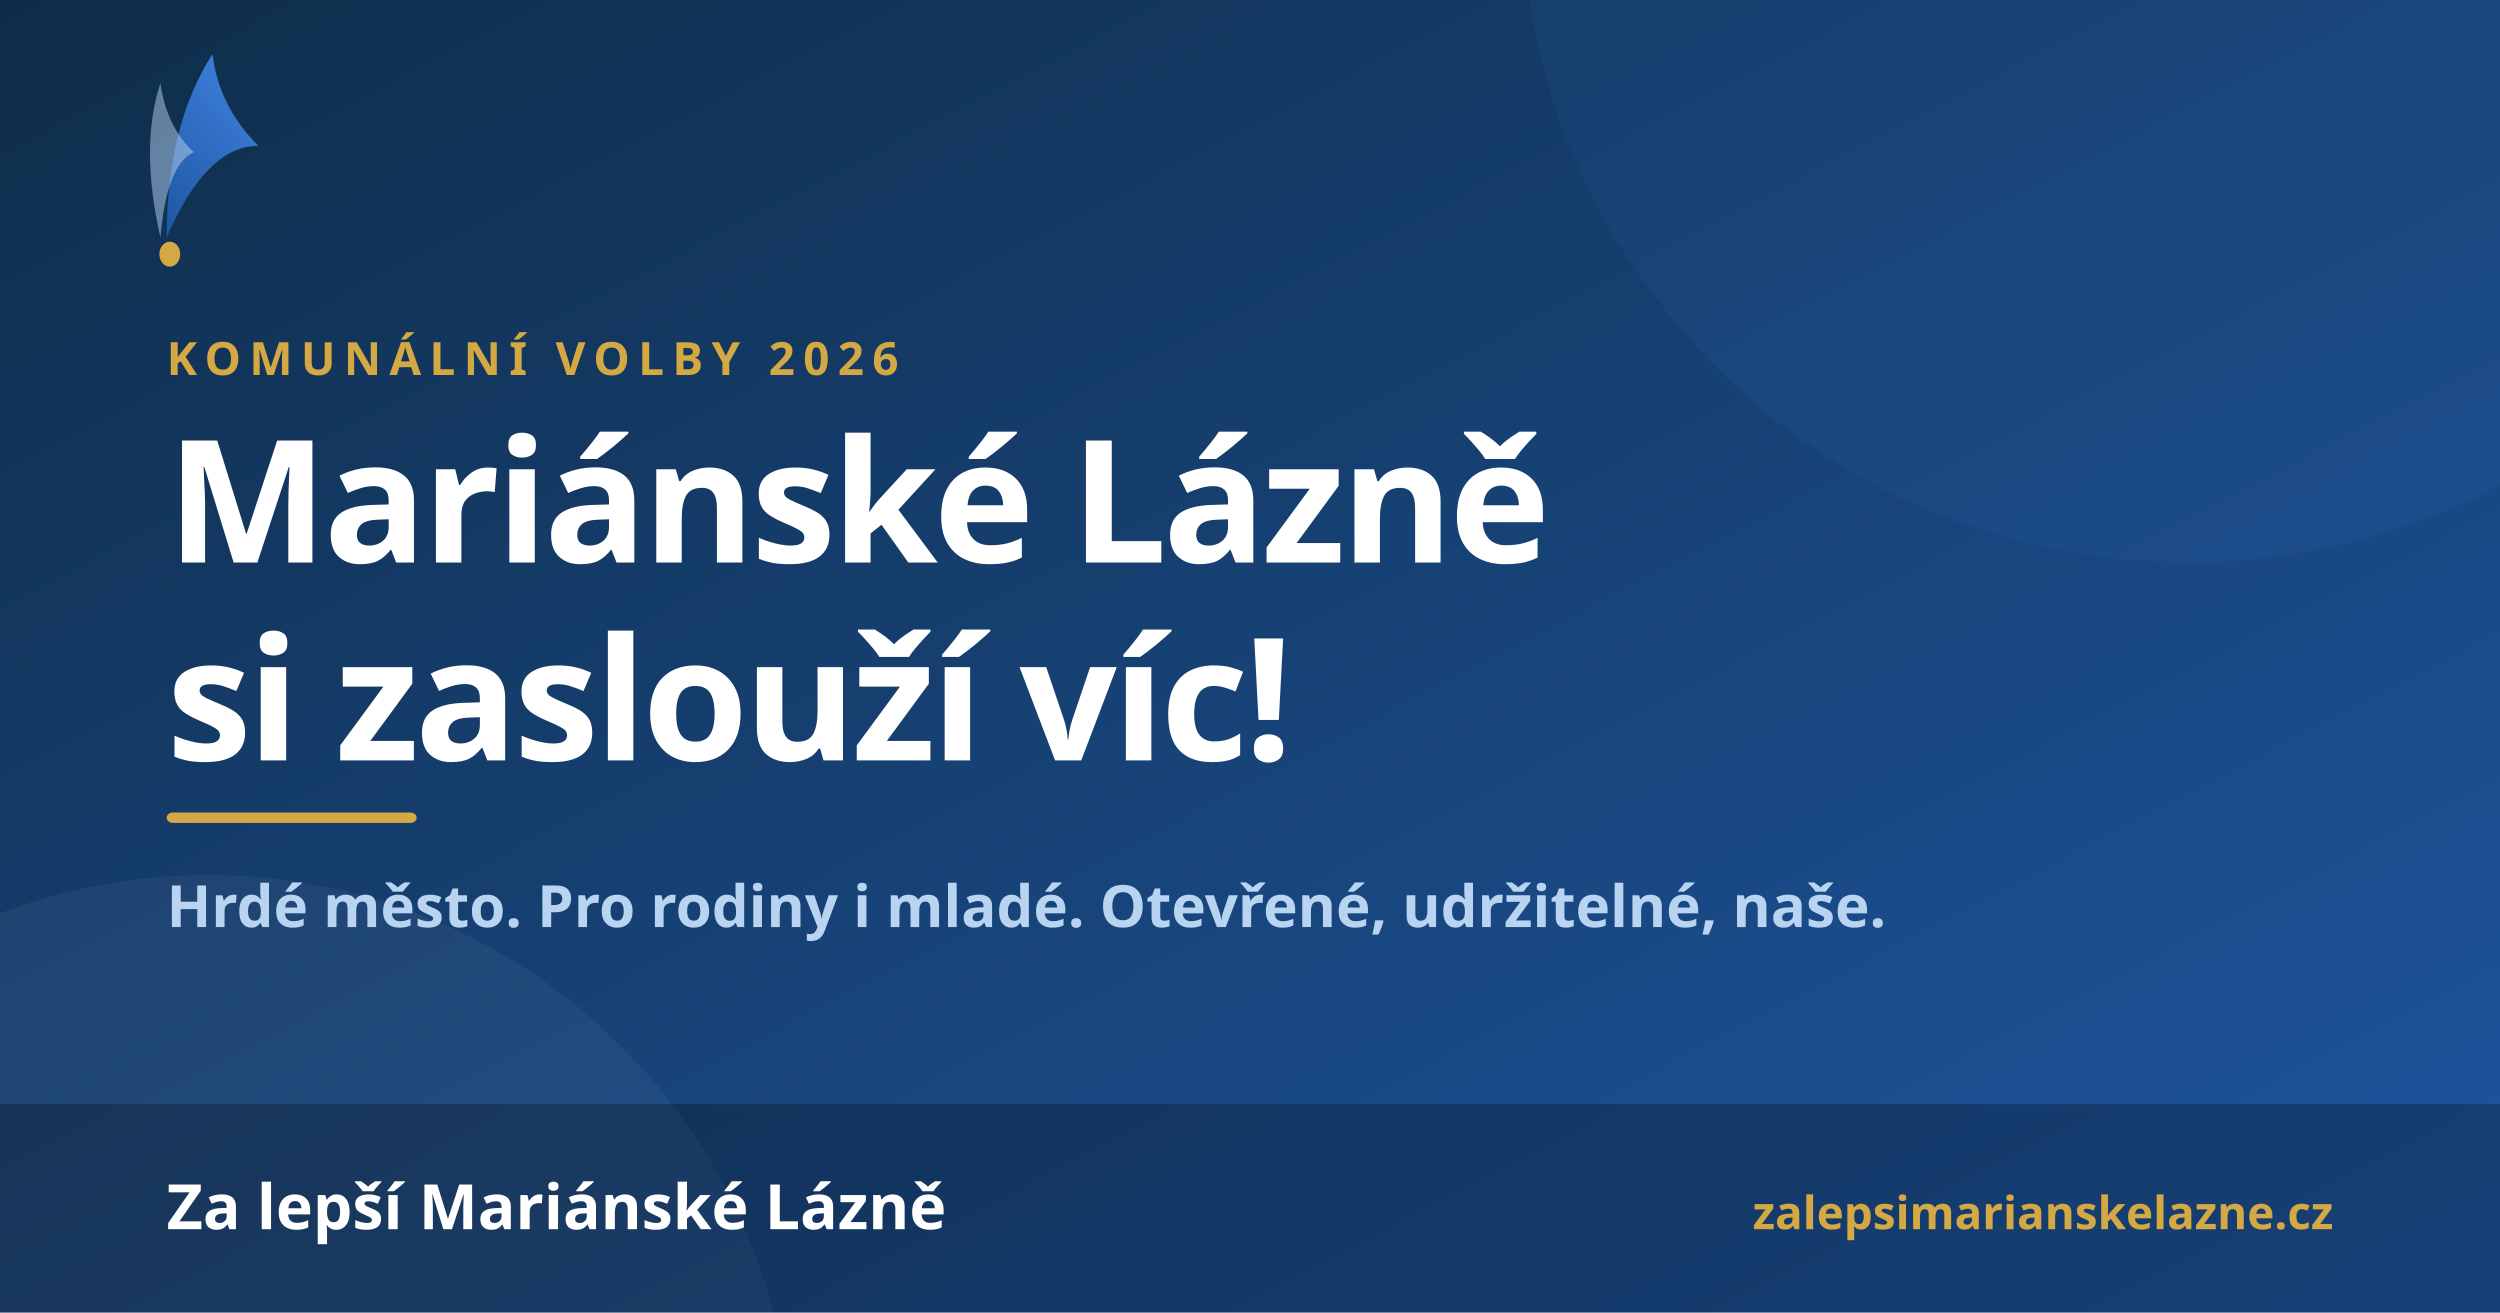
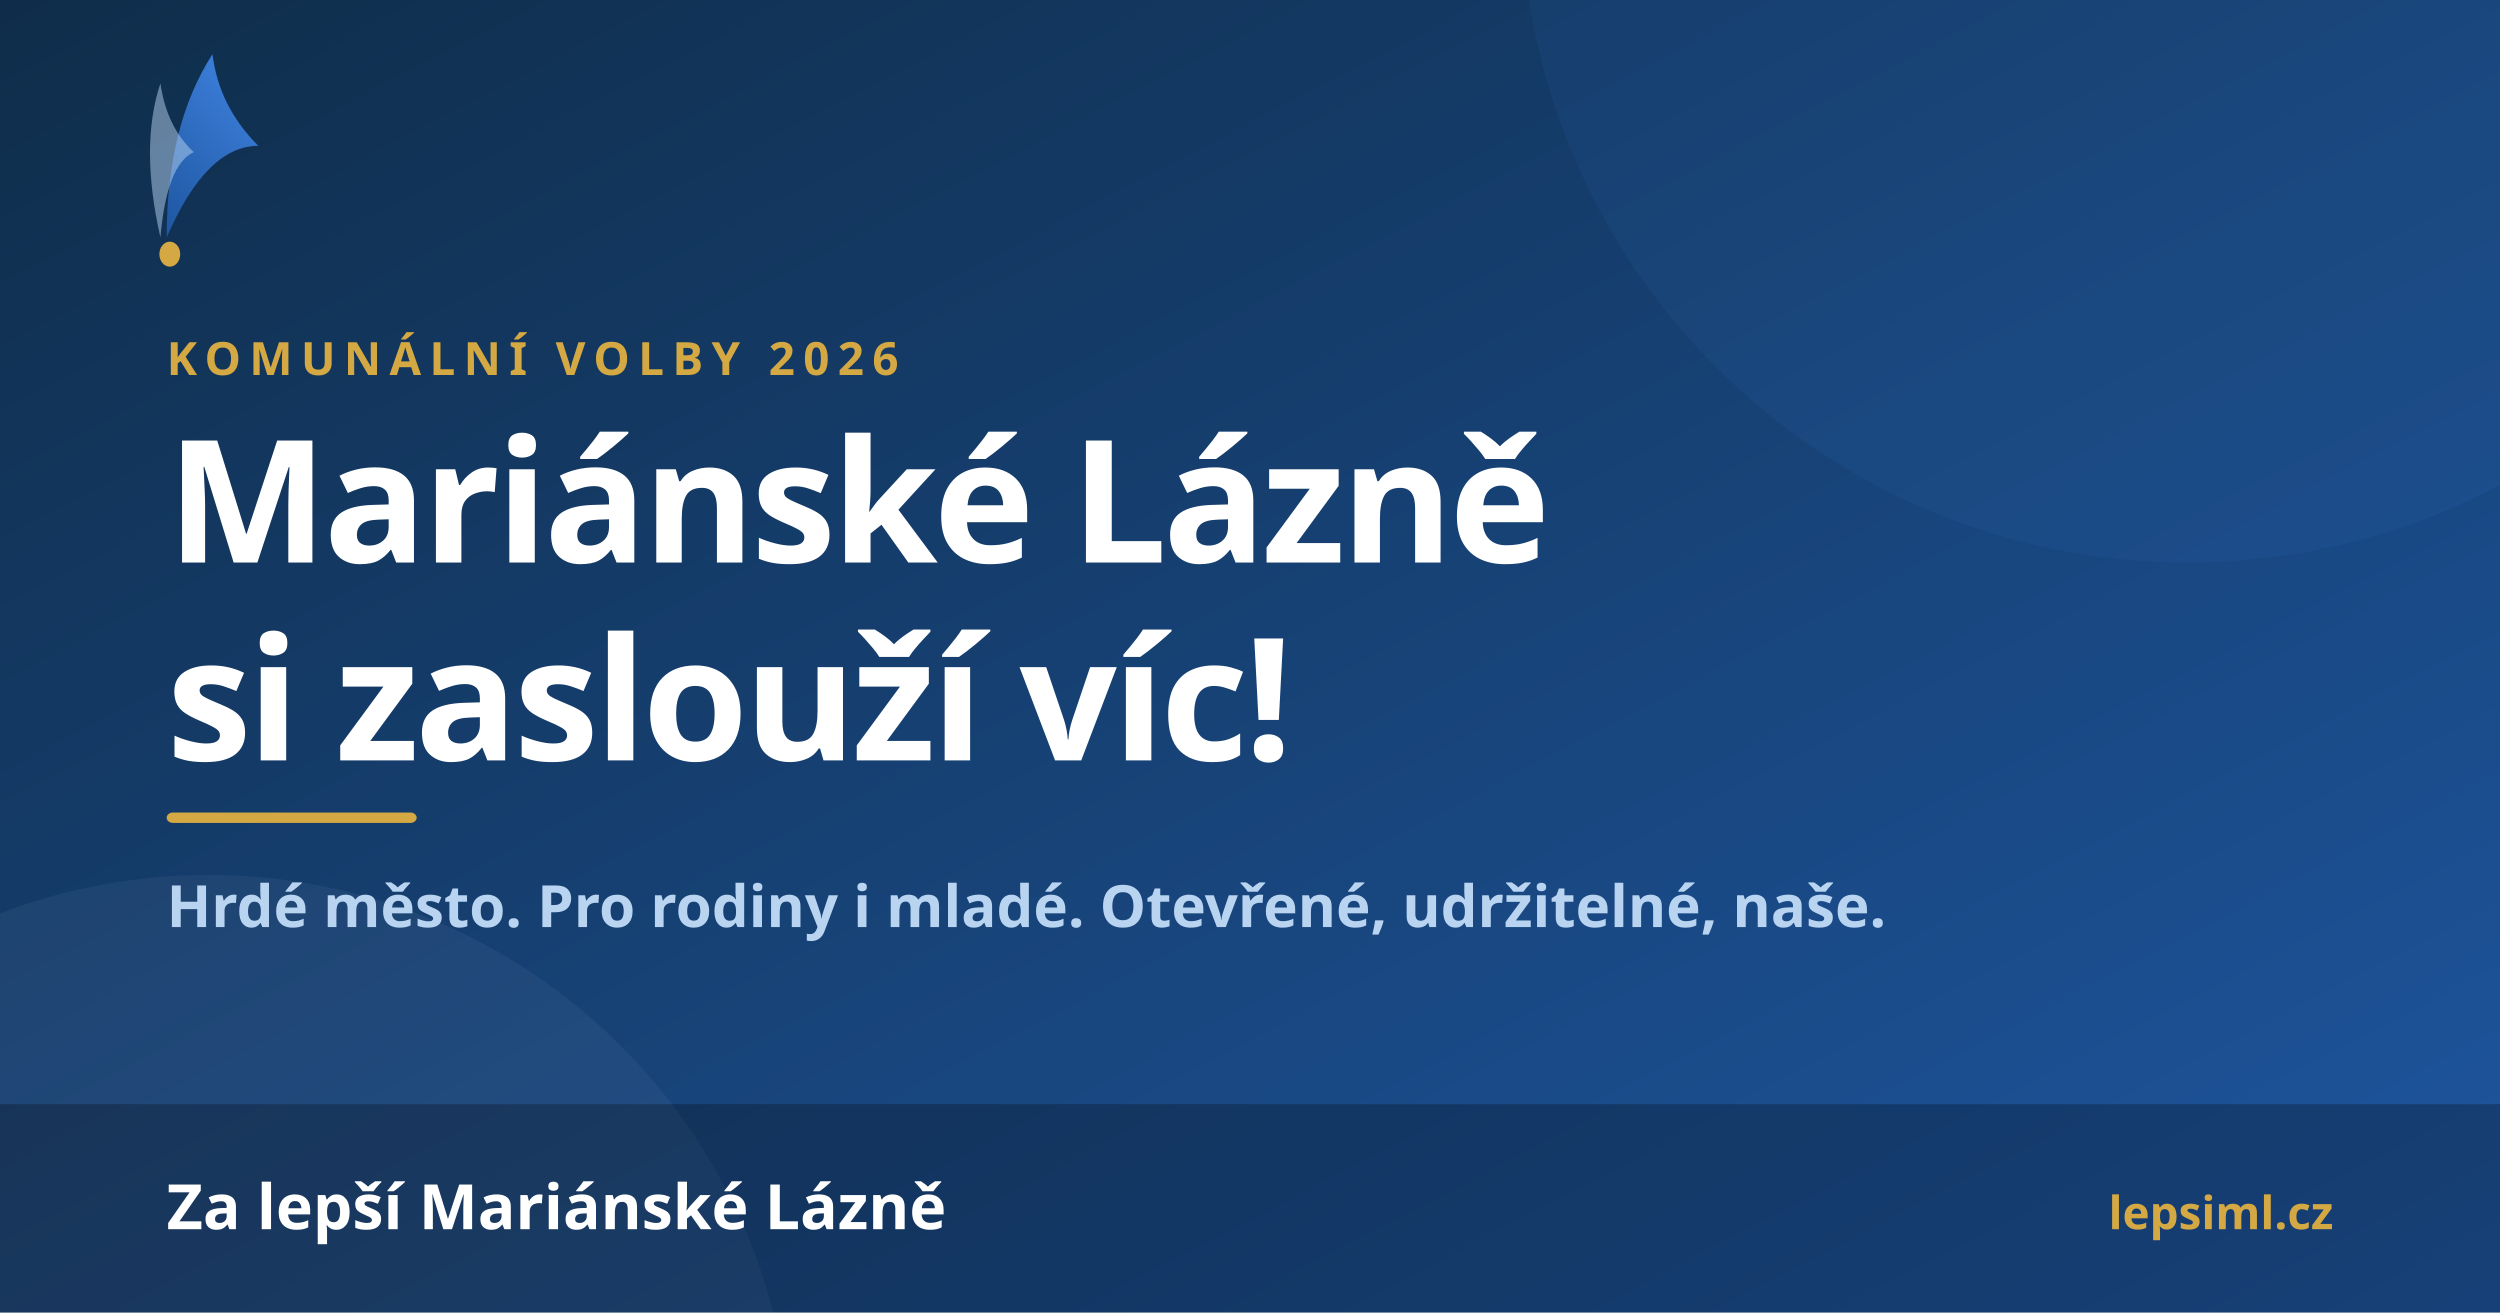
<svg xmlns="http://www.w3.org/2000/svg" viewBox="0 0 1200 630" width="1200" height="630">
  <defs>
    <linearGradient id="bg" x1="0" y1="0" x2="1" y2="1">
      <stop offset="0%" stop-color="#0F2D4A" />
      <stop offset="100%" stop-color="#1E56A0" />
    </linearGradient>
    <linearGradient id="leaf" x1="0" y1="1" x2="0.5" y2="0">
      <stop offset="0%" stop-color="#1E56A0" />
      <stop offset="100%" stop-color="#3B7DD8" />
    </linearGradient>
  </defs>
  <rect width="1200" height="630" fill="url(#bg)" />
  <circle cx="1050" cy="-50" r="320" fill="#3B7DD8" opacity="0.08" />
  <circle cx="100" cy="700" r="280" fill="#B8D4F0" opacity="0.06" />
  <g transform="translate(80, 70)">
    <path d="M 0 44 Q 0 -10 22 -44 Q 25 -19 44 0 Q 19 0 0 44Z" fill="url(#leaf)" />
    <path d="M -3 44 Q -13 0 -3 -30 Q 0 -9 13 3 Q 0 9 -3 44Z" fill="#B8D4F0" opacity="0.5" />
    <ellipse cx="1.5" cy="52" rx="5" ry="6" fill="#D4A843" />
  </g>
  <text x="80" y="180" font-family="'Source Sans 3',system-ui,sans-serif" font-weight="700" font-size="22" fill="#D4A843" letter-spacing="4" text-transform="uppercase">
    KOMUNÁLNÍ VOLBY 2026
  </text>
  <text x="80" y="270" font-family="'Source Sans 3',system-ui,sans-serif" font-weight="800" font-size="82" fill="#FFFFFF" letter-spacing="-2">
    Mariánské Lázně
  </text>
  <text x="80" y="365" font-family="'Source Sans 3',system-ui,sans-serif" font-weight="800" font-size="82" fill="#FFFFFF" letter-spacing="-2">
    si zaslouží víc!
  </text>
  <rect x="80" y="390" width="120" height="5" rx="3" fill="#D4A843" />
  <text x="80" y="445" font-family="'Source Sans 3',system-ui,sans-serif" font-weight="600" font-size="28" fill="#B8D4F0">
    Hrdé město. Pro rodiny i mladé. Otevřené, udržitelné, naše.
  </text>
  <rect x="0" y="530" width="1200" height="100" fill="rgba(0,0,0,0.25)" />
  <text x="80" y="590" font-family="'Source Sans 3',system-ui,sans-serif" font-weight="800" font-size="30" fill="#FFFFFF">
    Za lepší Mariánské Lázně
  </text>
  <text x="1120" y="590" text-anchor="end" font-family="'Source Sans 3',system-ui,sans-serif" font-weight="600" font-size="22" fill="#D4A843">
-     zalepsimarianskelazne.cz
+     lepsiml.cz
  </text>
</svg>
